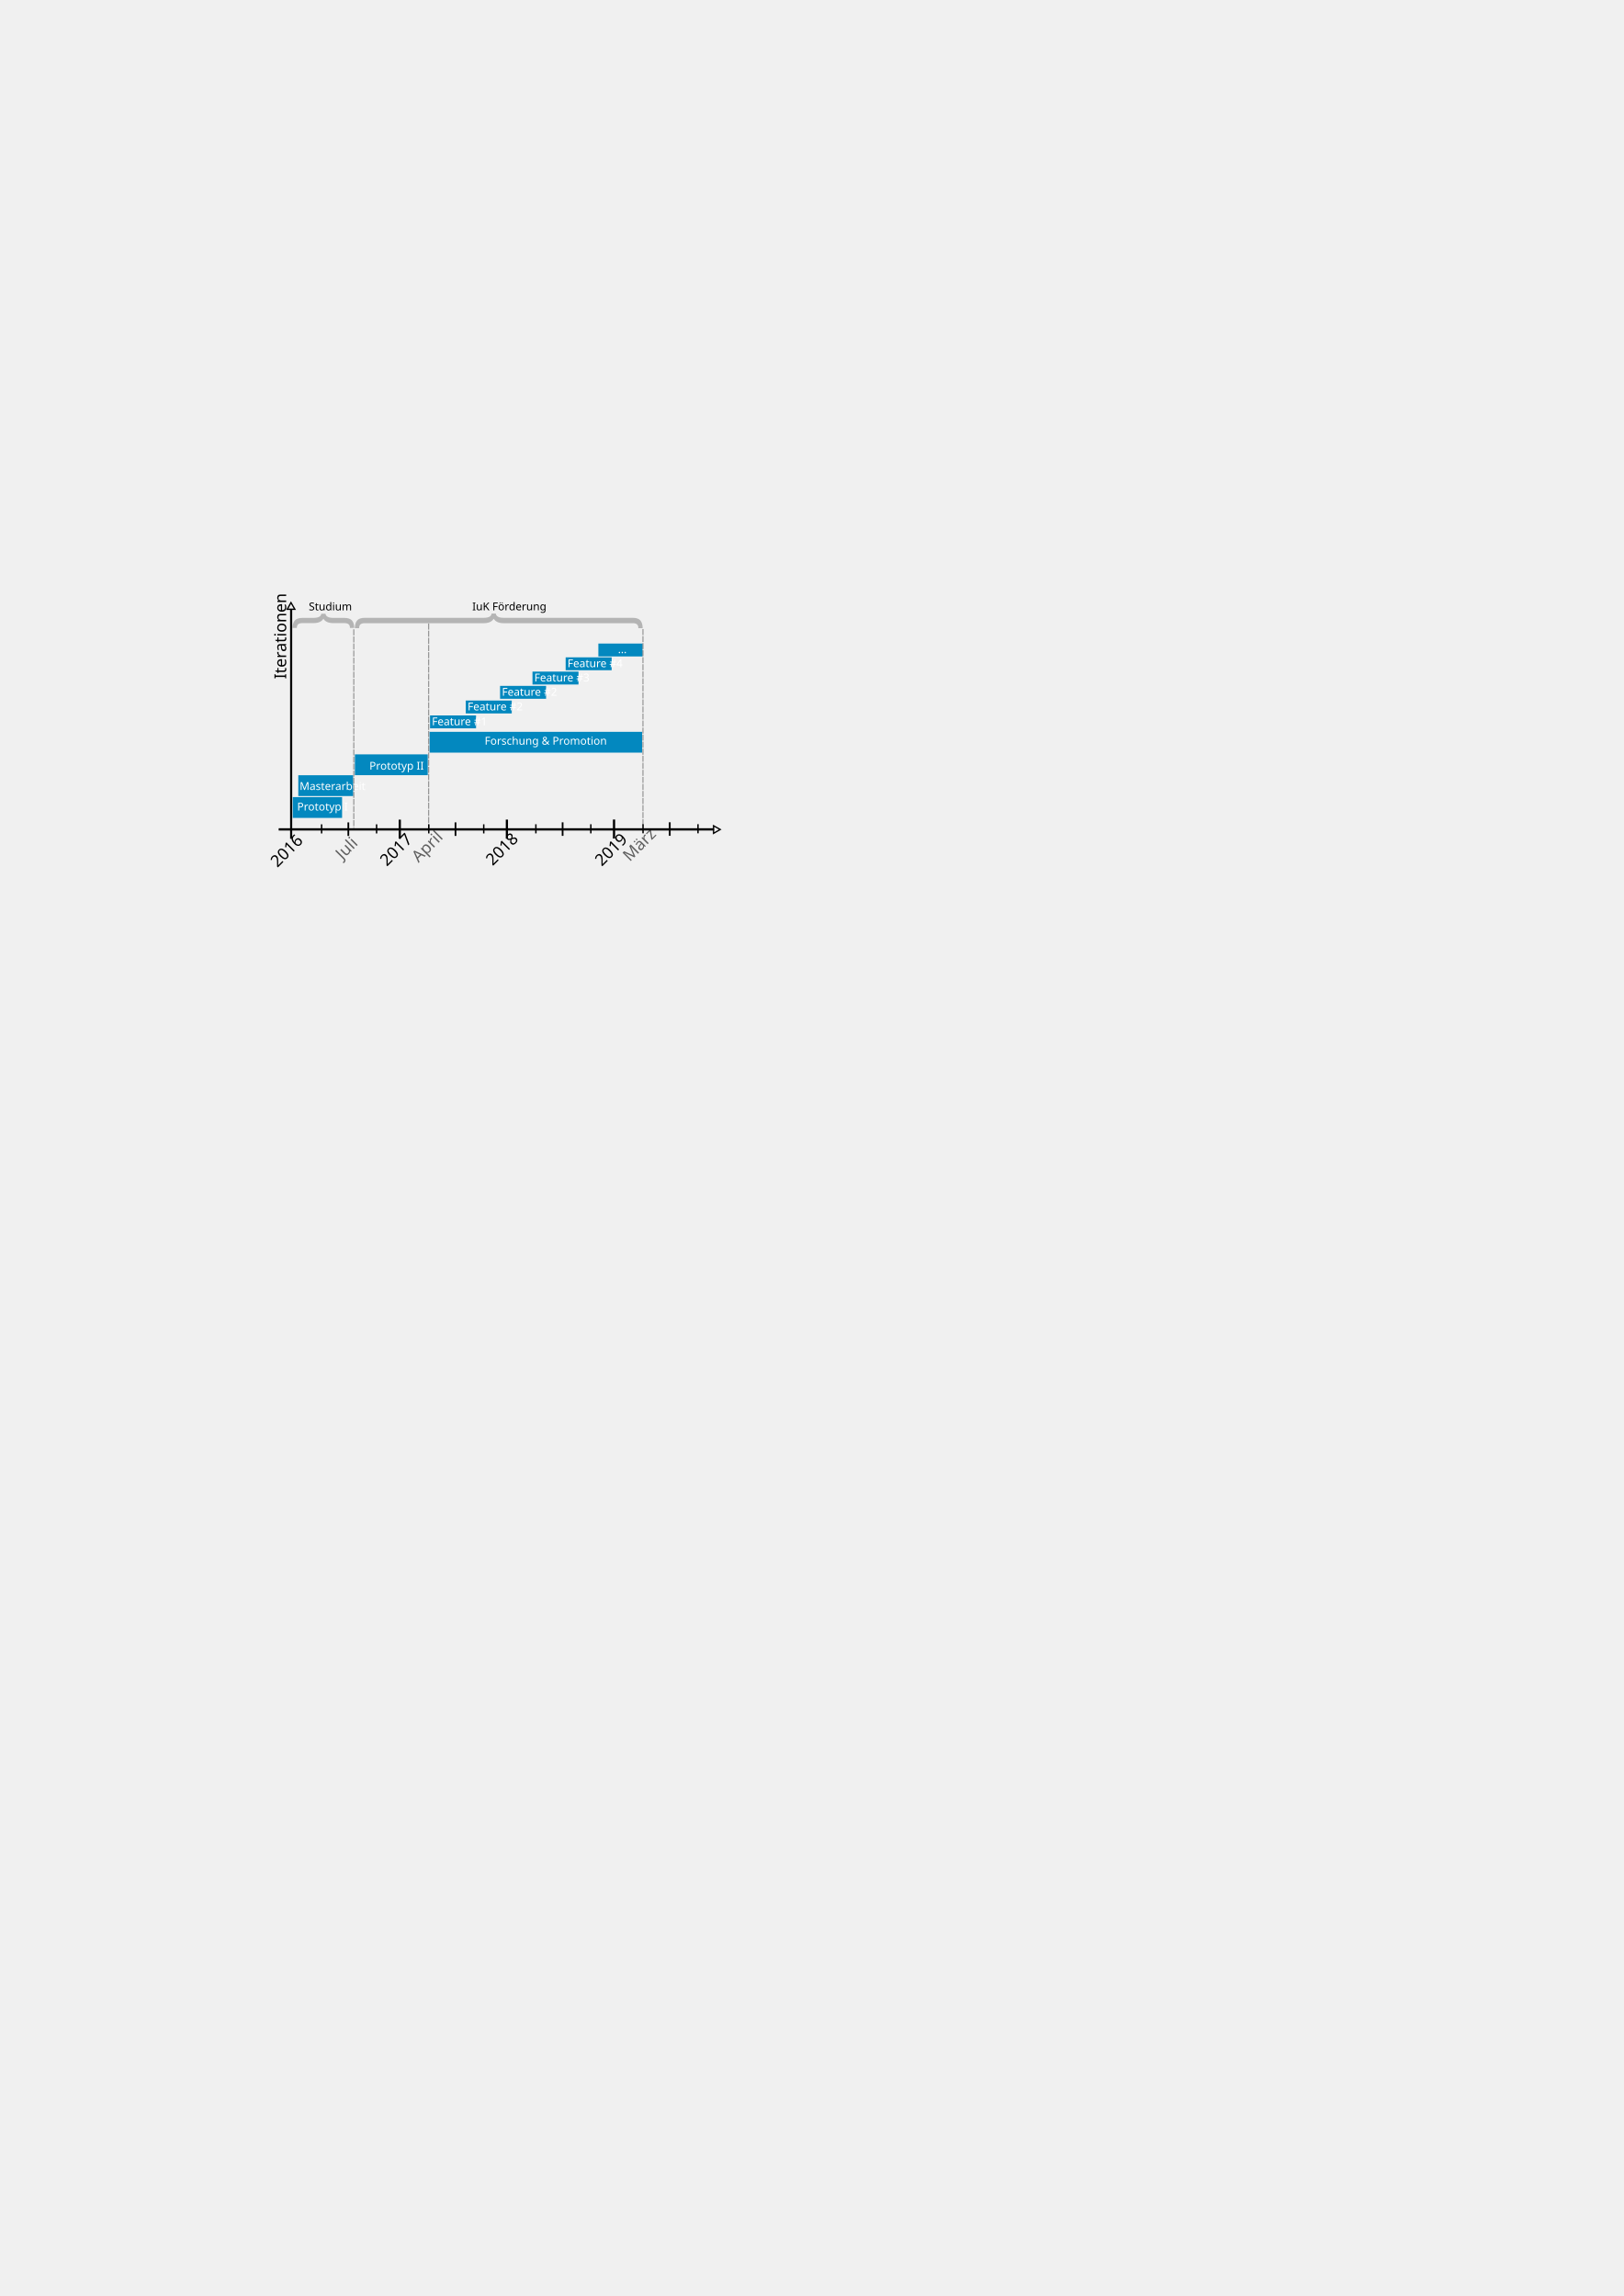
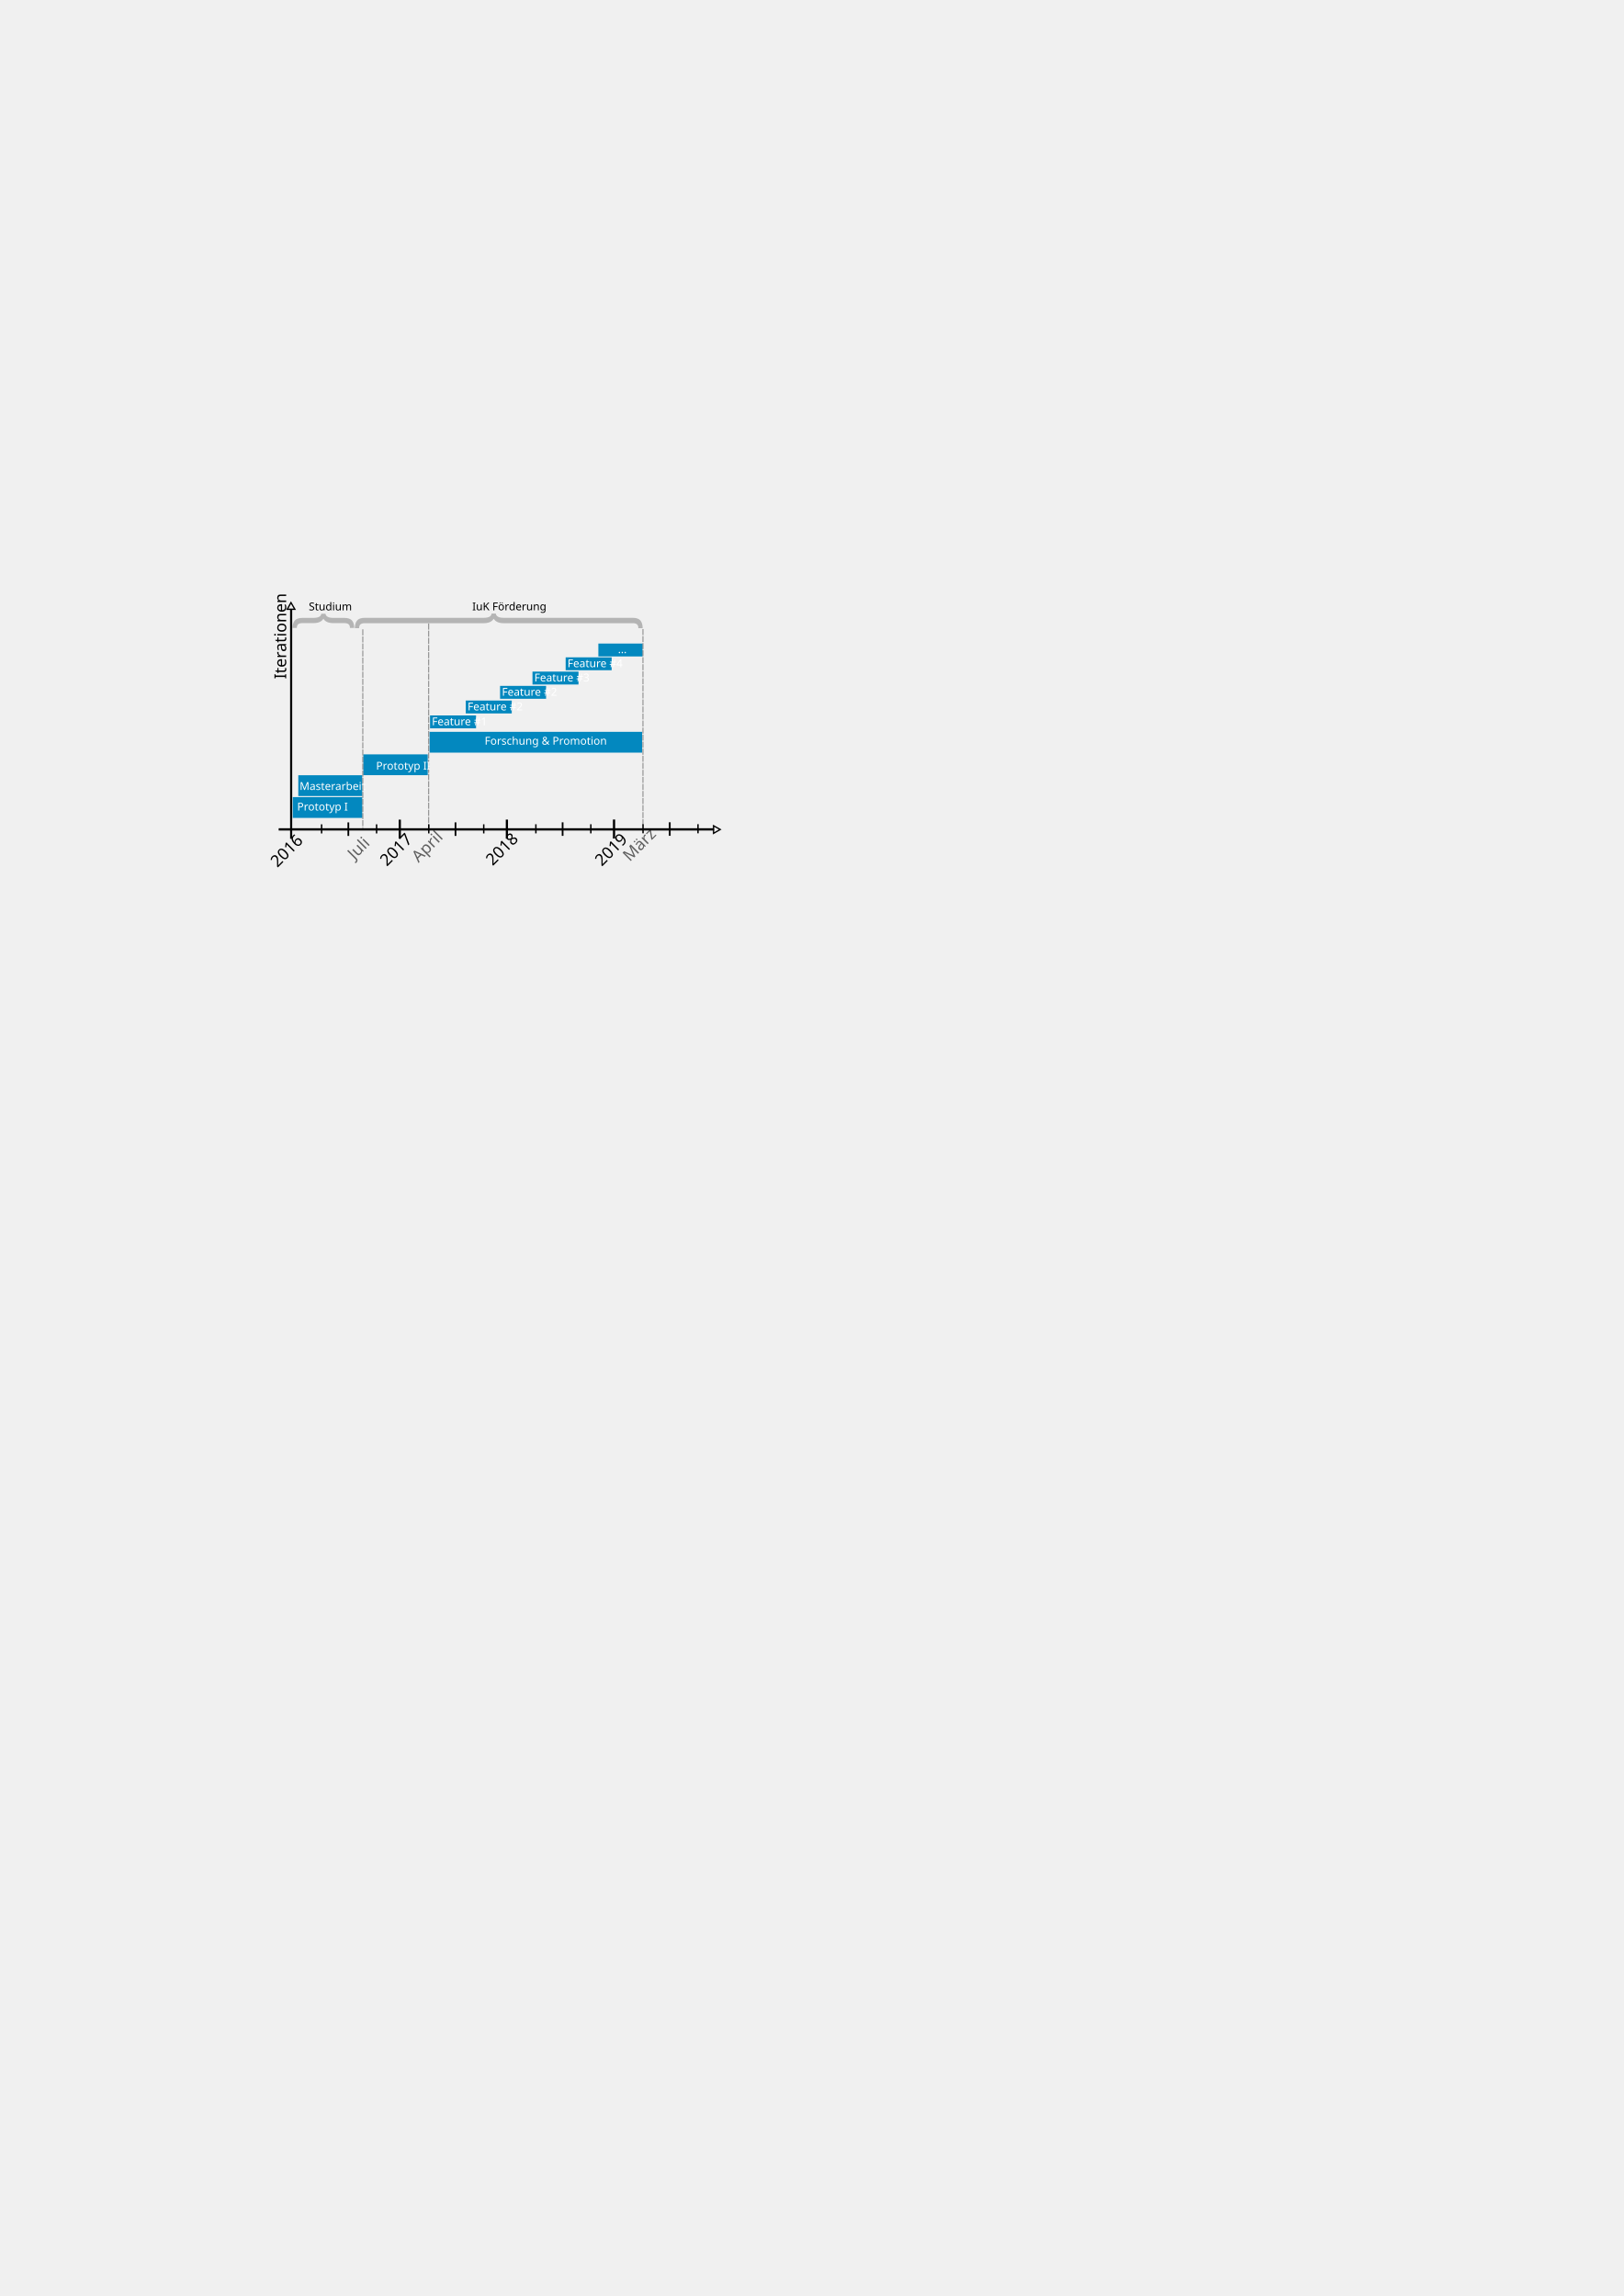
<svg xmlns="http://www.w3.org/2000/svg" width="210mm" height="297mm" viewBox="0 0 744.094 1052.362" id="svg2" version="1.1">
  <defs id="defs4" />
  <g id="layer1">
    <path style="fill:none;fill-rule:evenodd;stroke:#000000;stroke-width:1.042px;stroke-linecap:butt;stroke-linejoin:miter;stroke-opacity:1" d="m 127.709,380.144 199.45,0" id="path4155" />
    <path style="fill:none;fill-rule:evenodd;stroke:#000000;stroke-width:0.793;stroke-linecap:butt;stroke-linejoin:miter;stroke-miterlimit:4;stroke-dasharray:none;stroke-opacity:1" d="m 159.633,376.936 0,6.207" id="path4157" />
    <path id="path4159" d="m 147.385,377.82 0,4.187" style="fill:none;fill-rule:evenodd;stroke:#000000;stroke-width:0.651;stroke-linecap:butt;stroke-linejoin:miter;stroke-miterlimit:4;stroke-dasharray:none;stroke-opacity:1" />
    <path style="fill:none;fill-rule:evenodd;stroke:#000000;stroke-width:0.651;stroke-linecap:butt;stroke-linejoin:miter;stroke-miterlimit:4;stroke-dasharray:none;stroke-opacity:1" d="m 172.576,377.82 0,4.187" id="path4161" />
    <path id="path4138-7" d="m 183.206,375.677 0,8.707" style="fill:none;fill-rule:evenodd;stroke:#000000;stroke-width:1.013;stroke-linecap:butt;stroke-linejoin:miter;stroke-miterlimit:4;stroke-dasharray:none;stroke-opacity:1" />
    <path style="fill:none;fill-rule:evenodd;stroke:#000000;stroke-width:0.793;stroke-linecap:butt;stroke-linejoin:miter;stroke-miterlimit:4;stroke-dasharray:none;stroke-opacity:1" d="m 208.742,376.927 0,6.207" id="path4157-1" />
    <path id="path4159-1" d="m 196.494,377.811 0,4.187" style="fill:none;fill-rule:evenodd;stroke:#000000;stroke-width:0.651;stroke-linecap:butt;stroke-linejoin:miter;stroke-miterlimit:4;stroke-dasharray:none;stroke-opacity:1" />
    <path style="fill:none;fill-rule:evenodd;stroke:#000000;stroke-width:0.651;stroke-linecap:butt;stroke-linejoin:miter;stroke-miterlimit:4;stroke-dasharray:none;stroke-opacity:1" d="m 221.684,377.811 0,4.187" id="path4161-6" />
    <path id="path4138-7-9" d="m 232.29,375.655 0,8.707" style="fill:none;fill-rule:evenodd;stroke:#000000;stroke-width:1.013;stroke-linecap:butt;stroke-linejoin:miter;stroke-miterlimit:4;stroke-dasharray:none;stroke-opacity:1" />
    <path style="fill:none;fill-rule:evenodd;stroke:#000000;stroke-width:0.793;stroke-linecap:butt;stroke-linejoin:miter;stroke-miterlimit:4;stroke-dasharray:none;stroke-opacity:1" d="m 257.826,376.905 0,6.207" id="path4157-1-8" />
    <path id="path4159-1-7" d="m 245.578,377.789 0,4.187" style="fill:none;fill-rule:evenodd;stroke:#000000;stroke-width:0.651;stroke-linecap:butt;stroke-linejoin:miter;stroke-miterlimit:4;stroke-dasharray:none;stroke-opacity:1" />
    <path style="fill:none;fill-rule:evenodd;stroke:#000000;stroke-width:0.651;stroke-linecap:butt;stroke-linejoin:miter;stroke-miterlimit:4;stroke-dasharray:none;stroke-opacity:1" d="m 270.768,377.789 0,4.187" id="path4161-6-0" />
    <path id="path4138-7-6" d="m 281.392,375.625 0,8.707" style="fill:none;fill-rule:evenodd;stroke:#000000;stroke-width:1.013;stroke-linecap:butt;stroke-linejoin:miter;stroke-miterlimit:4;stroke-dasharray:none;stroke-opacity:1" />
    <path style="fill:none;fill-rule:evenodd;stroke:#000000;stroke-width:0.793;stroke-linecap:butt;stroke-linejoin:miter;stroke-miterlimit:4;stroke-dasharray:none;stroke-opacity:1" d="m 306.927,376.875 0,6.207" id="path4157-1-6" />
    <path id="path4159-1-4" d="m 294.679,377.759 0,4.187" style="fill:none;fill-rule:evenodd;stroke:#000000;stroke-width:0.651;stroke-linecap:butt;stroke-linejoin:miter;stroke-miterlimit:4;stroke-dasharray:none;stroke-opacity:1" />
    <path style="fill:none;fill-rule:evenodd;stroke:#000000;stroke-width:0.651;stroke-linecap:butt;stroke-linejoin:miter;stroke-miterlimit:4;stroke-dasharray:none;stroke-opacity:1" d="m 319.87,377.759 0,4.187" id="path4161-6-9" />
    <path style="fill:none;fill-rule:evenodd;stroke:#000000;stroke-width:0.956;stroke-linecap:butt;stroke-linejoin:miter;stroke-miterlimit:4;stroke-dasharray:none;stroke-opacity:1" d="m 133.423,279.226 0,105.223" id="path4155-4" />
    <text xml:space="preserve" style="font-style:normal;font-weight:normal;font-size:40px;line-height:125%;font-family:sans-serif;letter-spacing:0px;word-spacing:0px;fill:#000000;fill-opacity:1;stroke:none;stroke-width:1px;stroke-linecap:butt;stroke-linejoin:miter;stroke-opacity:1" x="-191.427" y="371.176" id="text4305" transform="matrix(0.7071068,-0.7071068,0.7071068,0.7071068,0,0)">
      <tspan id="tspan4307" x="-191.427" y="371.176" style="font-style:normal;font-variant:normal;font-weight:normal;font-stretch:normal;font-size:7.5px;line-height:125%;font-family:'Ubuntu Condensed';-inkscape-font-specification:'Ubuntu Condensed, Normal';text-align:start;writing-mode:lr-tb;text-anchor:start">2016</tspan>
    </text>
    <text xml:space="preserve" style="font-style:normal;font-weight:normal;font-size:40px;line-height:125%;font-family:sans-serif;letter-spacing:0px;word-spacing:0px;fill:#000000;fill-opacity:1;stroke:none;stroke-width:1px;stroke-linecap:butt;stroke-linejoin:miter;stroke-opacity:1" x="-155.585" y="406.278" id="text4305-3" transform="matrix(0.7071068,-0.7071068,0.7071068,0.7071068,0,0)">
      <tspan id="tspan4307-2" x="-155.585" y="406.278" style="font-style:normal;font-variant:normal;font-weight:normal;font-stretch:normal;font-size:7.5px;line-height:125%;font-family:'Ubuntu Condensed';-inkscape-font-specification:'Ubuntu Condensed, Normal';text-align:start;writing-mode:lr-tb;text-anchor:start">2017</tspan>
    </text>
    <text xml:space="preserve" style="font-style:normal;font-weight:normal;font-size:40px;line-height:125%;font-family:sans-serif;letter-spacing:0px;word-spacing:0px;fill:#000000;fill-opacity:1;stroke:none;stroke-width:1px;stroke-linecap:butt;stroke-linejoin:miter;stroke-opacity:1" x="-121.114" y="440.396" id="text4305-3-7" transform="matrix(0.7071068,-0.7071068,0.7071068,0.7071068,0,0)">
      <tspan id="tspan4307-2-9" x="-121.114" y="440.396" style="font-style:normal;font-variant:normal;font-weight:normal;font-stretch:normal;font-size:7.5px;line-height:125%;font-family:'Ubuntu Condensed';-inkscape-font-specification:'Ubuntu Condensed, Normal';text-align:start;writing-mode:lr-tb;text-anchor:start">2018</tspan>
    </text>
    <text xml:space="preserve" style="font-style:normal;font-weight:normal;font-size:40px;line-height:125%;font-family:sans-serif;letter-spacing:0px;word-spacing:0px;fill:#000000;fill-opacity:1;stroke:none;stroke-width:1px;stroke-linecap:butt;stroke-linejoin:miter;stroke-opacity:1" x="-85.935" y="475.928" id="text4305-3-7-1" transform="matrix(0.7071068,-0.7071068,0.7071068,0.7071068,0,0)">
      <tspan id="tspan4307-2-9-8" x="-85.935" y="475.928" style="font-style:normal;font-variant:normal;font-weight:normal;font-stretch:normal;font-size:7.5px;line-height:125%;font-family:'Ubuntu Condensed';-inkscape-font-specification:'Ubuntu Condensed, Normal';text-align:start;writing-mode:lr-tb;text-anchor:start">2019</tspan>
    </text>
-     <rect style="fill:#0388bf;fill-opacity:1;stroke-width:1.013;stroke-miterlimit:4;stroke-dasharray:none" id="rect4371" width="22.61" height="9.536" x="134.156" y="365.35" />
-     <rect y="355.328" x="136.699" height="9.536" width="25.107" id="rect4373" style="fill:#0388bf;fill-opacity:1;stroke-width:1.013;stroke-miterlimit:4;stroke-dasharray:none" />
-     <rect y="345.762" x="162.634" height="9.536" width="33.386" id="rect4373-9" style="fill:#0388bf;fill-opacity:1;stroke-width:1.013;stroke-miterlimit:4;stroke-dasharray:none" />
+     <rect style="fill:#0388bf;fill-opacity:1;stroke-width:1.013;stroke-miterlimit:4;stroke-dasharray:none" id="rect4371" width="31.828" height="9.536" x="134.156" y="365.35" />
+     <rect y="355.328" x="136.699" height="9.536" width="29.262" id="rect4373" style="fill:#0388bf;fill-opacity:1;stroke-width:1.013;stroke-miterlimit:4;stroke-dasharray:none" />
+     <rect y="345.762" x="166.509" height="9.536" width="29.511" id="rect4373-9" style="fill:#0388bf;fill-opacity:1;stroke-width:1.013;stroke-miterlimit:4;stroke-dasharray:none" />
    <path style="fill:none;fill-rule:evenodd;stroke:#000000;stroke-width:0.6;stroke-linecap:butt;stroke-linejoin:miter;stroke-miterlimit:4;stroke-dasharray:none;stroke-opacity:1" d="m 327,378.487 0,3.469 3.062,-1.768 z" id="path4392" />
    <path style="fill:none;fill-rule:evenodd;stroke:#000000;stroke-width:0.6;stroke-linecap:butt;stroke-linejoin:miter;stroke-miterlimit:4;stroke-dasharray:none;stroke-opacity:1" d="m 131.648,279.252 3.469,0 -1.768,-3.062 z" id="path4392-0" />
    <rect y="327.919" x="197.071" height="5.912" width="21.084" id="rect4373-9-5" style="fill:#0388bf;fill-opacity:1;stroke-width:1.013;stroke-miterlimit:4;stroke-dasharray:none" />
    <rect y="335.432" x="196.857" height="9.536" width="97.402" id="rect4373-9-9" style="fill:#0388bf;fill-opacity:1;stroke-width:1.013;stroke-miterlimit:4;stroke-dasharray:none" />
    <text xml:space="preserve" style="font-style:normal;font-weight:normal;font-size:40px;line-height:125%;font-family:sans-serif;letter-spacing:0px;word-spacing:0px;fill:#000000;fill-opacity:1;stroke:none;stroke-width:1px;stroke-linecap:butt;stroke-linejoin:miter;stroke-opacity:1" x="-311.226" y="131.143" id="text4523" transform="matrix(0,-1,1,0,0,0)">
      <tspan id="tspan4525" x="-311.226" y="131.143" style="font-style:normal;font-variant:normal;font-weight:normal;font-stretch:normal;font-size:7.5px;line-height:125%;font-family:'Ubuntu Condensed';-inkscape-font-specification:'Ubuntu Condensed, Normal';text-align:start;writing-mode:lr-tb;text-anchor:start">Iterationen</tspan>
    </text>
    <path style="opacity:0.42;fill:none;fill-rule:evenodd;stroke:#000000;stroke-width:0.469;stroke-linecap:butt;stroke-linejoin:miter;stroke-miterlimit:4;stroke-dasharray:2.815, 0.469;stroke-dashoffset:0;stroke-opacity:1" d="m 196.443,285.771 0,93.711" id="path4155-4-7-3" />
    <text xml:space="preserve" style="font-style:normal;font-weight:normal;font-size:40px;line-height:125%;font-family:sans-serif;letter-spacing:0px;word-spacing:0px;fill:#000000;fill-opacity:1;stroke:none;stroke-width:1px;stroke-linecap:butt;stroke-linejoin:miter;stroke-opacity:1" x="222.09" y="341.307" id="text4595">
      <tspan id="tspan4597" x="222.09" y="341.307" style="font-style:normal;font-variant:normal;font-weight:normal;font-stretch:normal;font-size:5px;line-height:125%;font-family:'Ubuntu Condensed';-inkscape-font-specification:'Ubuntu Condensed, Normal';text-align:start;writing-mode:lr-tb;text-anchor:start;fill:#ffffff">Forschung &amp; Promotion</tspan>
    </text>
    <text xml:space="preserve" style="font-style:normal;font-weight:normal;font-size:40px;line-height:125%;font-family:sans-serif;letter-spacing:0px;word-spacing:0px;fill:#000000;fill-opacity:1;stroke:none;stroke-width:1px;stroke-linecap:butt;stroke-linejoin:miter;stroke-opacity:1" x="136.176" y="371.489" id="text4595-0">
      <tspan id="tspan4597-0" x="136.176" y="371.489" style="font-style:normal;font-variant:normal;font-weight:normal;font-stretch:normal;font-size:5px;line-height:125%;font-family:'Ubuntu Condensed';-inkscape-font-specification:'Ubuntu Condensed, Normal';text-align:start;writing-mode:lr-tb;text-anchor:start;fill:#ffffff">Prototyp I</tspan>
    </text>
    <text xml:space="preserve" style="font-style:normal;font-weight:normal;font-size:40px;line-height:125%;font-family:sans-serif;letter-spacing:0px;word-spacing:0px;fill:#000000;fill-opacity:1;stroke:none;stroke-width:1px;stroke-linecap:butt;stroke-linejoin:miter;stroke-opacity:1" x="137.308" y="362.076" id="text4595-0-1">
      <tspan id="tspan4597-0-4" x="137.308" y="362.076" style="font-style:normal;font-variant:normal;font-weight:normal;font-stretch:normal;font-size:5px;line-height:125%;font-family:'Ubuntu Condensed';-inkscape-font-specification:'Ubuntu Condensed, Normal';text-align:start;writing-mode:lr-tb;text-anchor:start;fill:#ffffff">Masterarbeit</tspan>
    </text>
-     <text xml:space="preserve" style="font-style:normal;font-weight:normal;font-size:40px;line-height:125%;font-family:sans-serif;letter-spacing:0px;word-spacing:0px;fill:#000000;fill-opacity:1;stroke:none;stroke-width:1px;stroke-linecap:butt;stroke-linejoin:miter;stroke-opacity:1;opacity:0.6;" x="-167.863" y="389.761" id="text4305-3-5" transform="matrix(0.7071068,-0.7071068,0.7071068,0.7071068,0,0)">
-       <tspan id="tspan4307-2-7" x="-167.863" y="389.761" style="font-style:normal;font-variant:normal;font-weight:normal;font-stretch:normal;font-size:7.5px;line-height:125%;font-family:'Ubuntu Condensed';-inkscape-font-specification:'Ubuntu Condensed, Normal';text-align:start;writing-mode:lr-tb;text-anchor:start;">Juli</tspan>
+     <text xml:space="preserve" style="font-style:normal;font-weight:normal;font-size:40px;line-height:125%;font-family:sans-serif;letter-spacing:0px;word-spacing:0px;opacity:0.6;fill:#000000;fill-opacity:1;stroke:none;stroke-width:1px;stroke-linecap:butt;stroke-linejoin:miter;stroke-opacity:1" x="-163.974" y="393.65" id="text4305-3-5" transform="matrix(0.7071068,-0.7071068,0.7071068,0.7071068,0,0)">
+       <tspan id="tspan4307-2-7" x="-163.974" y="393.65" style="font-style:normal;font-variant:normal;font-weight:normal;font-stretch:normal;font-size:7.5px;line-height:125%;font-family:'Ubuntu Condensed';-inkscape-font-specification:'Ubuntu Condensed, Normal';text-align:start;writing-mode:lr-tb;text-anchor:start">Juli</tspan>
    </text>
    <text xml:space="preserve" style="font-style:normal;font-weight:normal;font-size:40px;line-height:125%;font-family:sans-serif;letter-spacing:0px;word-spacing:0px;fill:#000000;fill-opacity:1;stroke:none;stroke-width:1px;stroke-linecap:butt;stroke-linejoin:miter;stroke-opacity:1;opacity:0.6;" x="-144.112" y="415.339" id="text4305-3-5-6" transform="matrix(0.7071068,-0.7071068,0.7071068,0.7071068,0,0)">
      <tspan id="tspan4307-2-7-1" x="-144.112" y="415.339" style="font-style:normal;font-variant:normal;font-weight:normal;font-stretch:normal;font-size:7.5px;line-height:125%;font-family:'Ubuntu Condensed';-inkscape-font-specification:'Ubuntu Condensed, Normal';text-align:start;writing-mode:lr-tb;text-anchor:start;">April</tspan>
    </text>
-     <text xml:space="preserve" style="font-style:normal;font-weight:normal;font-size:40px;line-height:125%;font-family:sans-serif;letter-spacing:0px;word-spacing:0px;fill:#000000;fill-opacity:1;stroke:none;stroke-width:1px;stroke-linecap:butt;stroke-linejoin:miter;stroke-opacity:1" x="169.281" y="352.767" id="text4595-1">
-       <tspan id="tspan4597-6" x="169.281" y="352.767" style="font-style:normal;font-variant:normal;font-weight:normal;font-stretch:normal;font-size:5px;line-height:125%;font-family:'Ubuntu Condensed';-inkscape-font-specification:'Ubuntu Condensed, Normal';text-align:start;writing-mode:lr-tb;text-anchor:start;fill:#ffffff">Prototyp II</tspan>
+     <text xml:space="preserve" style="font-style:normal;font-weight:normal;font-size:40px;line-height:125%;font-family:sans-serif;letter-spacing:0px;word-spacing:0px;fill:#000000;fill-opacity:1;stroke:none;stroke-width:1px;stroke-linecap:butt;stroke-linejoin:miter;stroke-opacity:1" x="172.343" y="352.767" id="text4595-1">
+       <tspan id="tspan4597-6" x="172.343" y="352.767" style="font-style:normal;font-variant:normal;font-weight:normal;font-stretch:normal;font-size:5px;line-height:125%;font-family:'Ubuntu Condensed';-inkscape-font-specification:'Ubuntu Condensed, Normal';text-align:start;writing-mode:lr-tb;text-anchor:start;fill:#ffffff">Prototyp II</tspan>
    </text>
    <text xml:space="preserve" style="font-style:normal;font-weight:normal;font-size:40px;line-height:125%;font-family:sans-serif;letter-spacing:0px;word-spacing:0px;fill:#000000;fill-opacity:1;stroke:none;stroke-width:1px;stroke-linecap:butt;stroke-linejoin:miter;stroke-opacity:1" x="197.917" y="332.432" id="text4595-08">
      <tspan id="tspan4597-63" x="197.917" y="332.432" style="font-style:normal;font-variant:normal;font-weight:normal;font-stretch:normal;font-size:5px;line-height:125%;font-family:'Ubuntu Condensed';-inkscape-font-specification:'Ubuntu Condensed, Normal';text-align:start;writing-mode:lr-tb;text-anchor:start;fill:#ffffff">Feature #1</tspan>
    </text>
    <rect y="321.086" x="213.434" height="5.912" width="21.084" id="rect4373-9-5-6" style="fill:#0388bf;fill-opacity:1;stroke-width:1.013;stroke-miterlimit:4;stroke-dasharray:none" />
    <text xml:space="preserve" style="font-style:normal;font-weight:normal;font-size:40px;line-height:125%;font-family:sans-serif;letter-spacing:0px;word-spacing:0px;fill:#000000;fill-opacity:1;stroke:none;stroke-width:1px;stroke-linecap:butt;stroke-linejoin:miter;stroke-opacity:1" x="214.281" y="325.6" id="text4595-08-3">
      <tspan id="tspan4597-63-7" x="214.281" y="325.6" style="font-style:normal;font-variant:normal;font-weight:normal;font-stretch:normal;font-size:5px;line-height:125%;font-family:'Ubuntu Condensed';-inkscape-font-specification:'Ubuntu Condensed, Normal';text-align:start;writing-mode:lr-tb;text-anchor:start;fill:#ffffff">Feature #2</tspan>
    </text>
    <rect y="314.369" x="229.167" height="5.912" width="21.084" id="rect4373-9-5-3" style="fill:#0388bf;fill-opacity:1;stroke-width:1.013;stroke-miterlimit:4;stroke-dasharray:none" />
    <text xml:space="preserve" style="font-style:normal;font-weight:normal;font-size:40px;line-height:125%;font-family:sans-serif;letter-spacing:0px;word-spacing:0px;fill:#000000;fill-opacity:1;stroke:none;stroke-width:1px;stroke-linecap:butt;stroke-linejoin:miter;stroke-opacity:1" x="230.014" y="318.882" id="text4595-08-7">
      <tspan id="tspan4597-63-2" x="230.014" y="318.882" style="font-style:normal;font-variant:normal;font-weight:normal;font-stretch:normal;font-size:5px;line-height:125%;font-family:'Ubuntu Condensed';-inkscape-font-specification:'Ubuntu Condensed, Normal';text-align:start;writing-mode:lr-tb;text-anchor:start;fill:#ffffff">Feature #2</tspan>
    </text>
    <rect y="307.828" x="244.017" height="5.912" width="21.084" id="rect4373-9-5-0" style="fill:#0388bf;fill-opacity:1;stroke-width:1.013;stroke-miterlimit:4;stroke-dasharray:none" />
    <text xml:space="preserve" style="font-style:normal;font-weight:normal;font-size:40px;line-height:125%;font-family:sans-serif;letter-spacing:0px;word-spacing:0px;fill:#000000;fill-opacity:1;stroke:none;stroke-width:1px;stroke-linecap:butt;stroke-linejoin:miter;stroke-opacity:1" x="244.863" y="312.341" id="text4595-08-1">
      <tspan id="tspan4597-63-9" x="244.863" y="312.341" style="font-style:normal;font-variant:normal;font-weight:normal;font-stretch:normal;font-size:5px;line-height:125%;font-family:'Ubuntu Condensed';-inkscape-font-specification:'Ubuntu Condensed, Normal';text-align:start;writing-mode:lr-tb;text-anchor:start;fill:#ffffff">Feature #3</tspan>
    </text>
    <rect y="301.287" x="259.219" height="5.912" width="21.084" id="rect4373-9-5-04" style="fill:#0388bf;fill-opacity:1;stroke-width:1.013;stroke-miterlimit:4;stroke-dasharray:none" />
    <text xml:space="preserve" style="font-style:normal;font-weight:normal;font-size:40px;line-height:125%;font-family:sans-serif;letter-spacing:0px;word-spacing:0px;fill:#000000;fill-opacity:1;stroke:none;stroke-width:1px;stroke-linecap:butt;stroke-linejoin:miter;stroke-opacity:1" x="260.066" y="305.801" id="text4595-08-6">
      <tspan id="tspan4597-63-94" x="260.066" y="305.801" style="font-style:normal;font-variant:normal;font-weight:normal;font-stretch:normal;font-size:5px;line-height:125%;font-family:'Ubuntu Condensed';-inkscape-font-specification:'Ubuntu Condensed, Normal';text-align:start;writing-mode:lr-tb;text-anchor:start;fill:#ffffff">Feature #4</tspan>
    </text>
    <rect y="294.969" x="274.208" height="5.912" width="20.209" id="rect4373-9-5-04-1" style="fill:#0388bf;fill-opacity:1;stroke-width:1.013;stroke-miterlimit:4;stroke-dasharray:none" />
    <text xml:space="preserve" style="font-style:normal;font-weight:normal;font-size:40px;line-height:125%;font-family:sans-serif;letter-spacing:0px;word-spacing:0px;fill:#000000;fill-opacity:1;stroke:none;stroke-width:1px;stroke-linecap:butt;stroke-linejoin:miter;stroke-opacity:1" x="283.18" y="299.357" id="text4595-08-6-8">
      <tspan id="tspan4597-63-94-0" x="283.18" y="299.357" style="font-style:normal;font-variant:normal;font-weight:normal;font-stretch:normal;font-size:5px;line-height:125%;font-family:'Ubuntu Condensed';-inkscape-font-specification:'Ubuntu Condensed, Normal';text-align:start;writing-mode:lr-tb;text-anchor:start;fill:#ffffff">...</tspan>
    </text>
-     <path style="opacity:0.42;fill:none;fill-rule:evenodd;stroke:#000000;stroke-width:0.463;stroke-linecap:butt;stroke-linejoin:miter;stroke-miterlimit:4;stroke-dasharray:2.776, 0.463;stroke-dashoffset:0;stroke-opacity:1" d="m 162.125,288.446 0,91.083" id="path4155-4-7-3-5" />
+     <path style="opacity:0.42;fill:none;fill-rule:evenodd;stroke:#000000;stroke-width:0.463;stroke-linecap:butt;stroke-linejoin:miter;stroke-miterlimit:4;stroke-dasharray:2.776, 0.463;stroke-dashoffset:0;stroke-opacity:1" d="m 166.257,288.446 0,91.083" id="path4155-4-7-3-5" />
    <g transform="matrix(0,-1,1,0,0,0)" style="font-style:normal;font-weight:normal;font-size:29.188px;line-height:125%;font-family:sans-serif;letter-spacing:0px;word-spacing:0px;opacity:0.25;fill:#000000;fill-opacity:1;stroke:none;stroke-width:1px;stroke-linecap:butt;stroke-linejoin:miter;stroke-opacity:1" id="text4831">
      <path d="m -281.312,149.161 q -0.963,0.117 -1.43,1.051 -0.467,0.905 -0.467,2.539 l 0,5.02 q 0,2.51 -1.197,3.532 -1.168,1.022 -3.415,1.022 l 0,-1.956 q 1.226,0 1.722,-0.642 0.496,-0.613 0.496,-1.926 l 0,-4.991 q 0,-3.415 2.014,-4.612 -2.014,-1.197 -2.014,-4.612 l 0,-4.991 q 0,-1.313 -0.496,-1.926 -0.496,-0.642 -1.722,-0.642 l 0,-1.956 q 2.247,0 3.415,1.022 1.197,1.022 1.197,3.532 l 0,5.02 q 0,1.635 0.467,2.569 0.467,0.905 1.43,1.022 l 0,1.926 z" style="font-style:normal;font-variant:normal;font-weight:normal;font-stretch:normal;font-size:29.188px;line-height:125%;font-family:'Ubuntu Condensed';-inkscape-font-specification:'Ubuntu Condensed, Normal';text-align:start;writing-mode:lr-tb;text-anchor:start;fill:#000000;fill-opacity:1" id="path4974" />
    </g>
    <text xml:space="preserve" style="font-style:normal;font-weight:normal;font-size:40px;line-height:125%;font-family:sans-serif;letter-spacing:0px;word-spacing:0px;fill:#000000;fill-opacity:1;stroke:none;stroke-width:1px;stroke-linecap:butt;stroke-linejoin:miter;stroke-opacity:1" x="141.51" y="279.76" id="text4871">
      <tspan id="tspan4873" x="141.51" y="279.76" style="font-style:normal;font-variant:normal;font-weight:normal;font-stretch:normal;font-size:5px;line-height:125%;font-family:'Ubuntu Condensed';-inkscape-font-specification:'Ubuntu Condensed, Normal';text-align:start;writing-mode:lr-tb;text-anchor:start">Studium</tspan>
    </text>
    <text xml:space="preserve" style="font-style:normal;font-weight:normal;font-size:40px;line-height:125%;font-family:sans-serif;letter-spacing:0px;word-spacing:0px;fill:#000000;fill-opacity:1;stroke:none;stroke-width:1px;stroke-linecap:butt;stroke-linejoin:miter;stroke-opacity:1" x="216.423" y="279.718" id="text4871-1">
      <tspan id="tspan4873-2" x="216.423" y="279.718" style="font-style:normal;font-variant:normal;font-weight:normal;font-stretch:normal;font-size:5px;line-height:125%;font-family:'Ubuntu Condensed';-inkscape-font-specification:'Ubuntu Condensed, Normal';text-align:start;writing-mode:lr-tb;text-anchor:start">IuK Förderung</tspan>
    </text>
    <path style="opacity:0.42;fill:none;fill-rule:evenodd;stroke:#000000;stroke-width:0.461;stroke-linecap:butt;stroke-linejoin:miter;stroke-miterlimit:4;stroke-dasharray:2.766, 0.461;stroke-dashoffset:0;stroke-opacity:1" d="m 294.644,288.312 0,90.464" id="path4155-4-7-3-8" />
    <text xml:space="preserve" style="font-style:normal;font-weight:normal;font-size:40px;line-height:125%;font-family:sans-serif;letter-spacing:0px;word-spacing:0px;opacity:0.6;fill:#000000;fill-opacity:1;stroke:none;stroke-width:1px;stroke-linecap:butt;stroke-linejoin:miter;stroke-opacity:1" x="-75.364" y="483.471" id="text4305-3-5-6-5" transform="matrix(0.7071068,-0.7071068,0.7071068,0.7071068,0,0)">
      <tspan id="tspan4307-2-7-1-5" x="-75.364" y="483.471" style="font-style:normal;font-variant:normal;font-weight:normal;font-stretch:normal;font-size:7.5px;line-height:125%;font-family:'Ubuntu Condensed';-inkscape-font-specification:'Ubuntu Condensed, Normal';text-align:start;writing-mode:lr-tb;text-anchor:start">März</tspan>
    </text>
    <g transform="matrix(0,-1.027159,1,0,49.75,-7.6381)" style="font-style:normal;font-weight:normal;font-size:29.188px;line-height:125%;font-family:sans-serif;letter-spacing:0px;word-spacing:0px;opacity:0.25;fill:#000000;fill-opacity:1;stroke:none;stroke-width:1px;stroke-linecap:butt;stroke-linejoin:miter;stroke-opacity:1" id="text4831-2">
      <path d="m -281.233,177.463 c -0.642,0.078 -1.119,0.428 -1.43,1.051 -0.311,0.603 -0.467,1.45 -0.467,2.539 l 0,59.145 c 0,1.673 -0.399,2.851 -1.197,3.532 -0.778,0.681 -1.917,1.022 -3.415,1.022 l 0,-1.956 c 0.817,0 1.391,-0.214 1.722,-0.642 0.331,-0.409 0.496,-1.051 0.496,-1.926 l 0,-59.116 c 0,-2.277 0.671,-3.814 2.014,-4.612 -1.343,-0.798 -2.014,-2.335 -2.014,-4.612 l 0,-54.491 c 0,-0.876 -0.165,-1.518 -0.496,-1.926 -0.331,-0.428 -0.905,-0.642 -1.722,-0.642 l 0,-1.956 c 1.498,0 2.637,0.341 3.415,1.022 0.798,0.681 1.197,1.858 1.197,3.532 l 0,54.52 c 0,1.09 0.156,1.946 0.467,2.569 0.311,0.603 0.788,0.944 1.43,1.022 z" style="font-style:normal;font-variant:normal;font-weight:normal;font-stretch:normal;font-size:29.188px;line-height:125%;font-family:'Ubuntu Condensed';-inkscape-font-specification:'Ubuntu Condensed, Normal';text-align:start;writing-mode:lr-tb;text-anchor:start;fill:#000000;fill-opacity:1" id="path4971" />
    </g>
  </g>
</svg>
